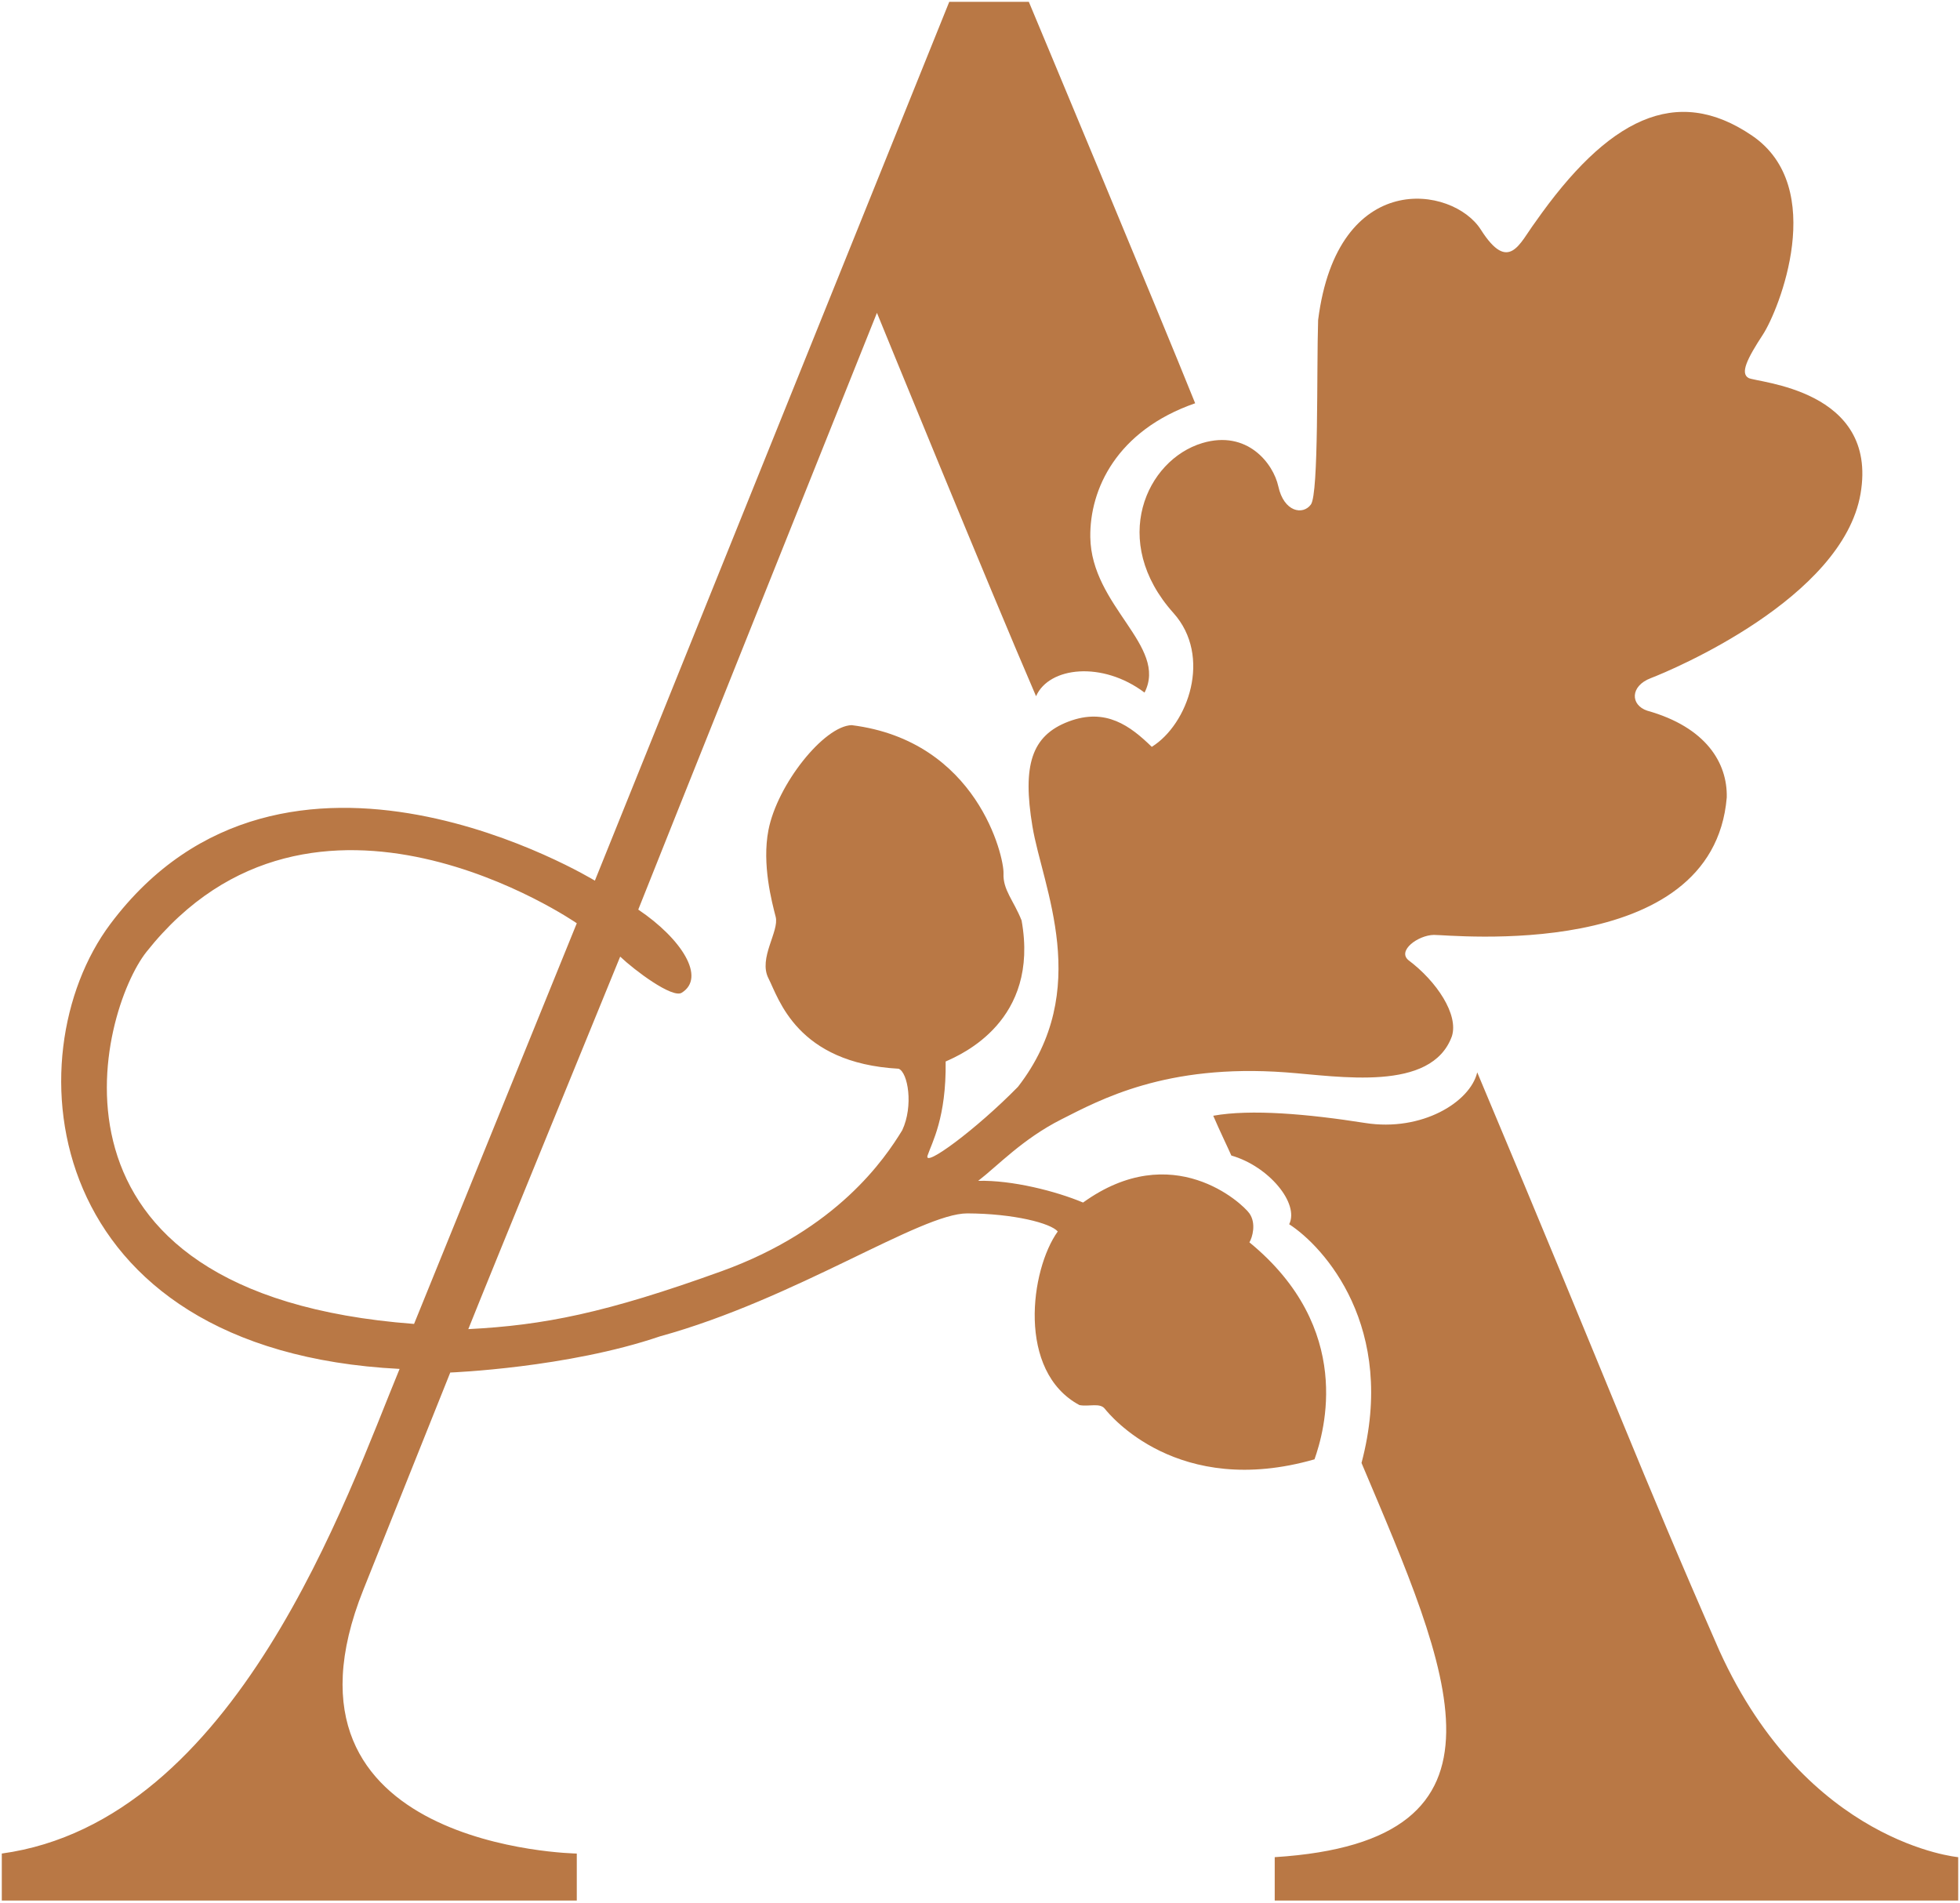
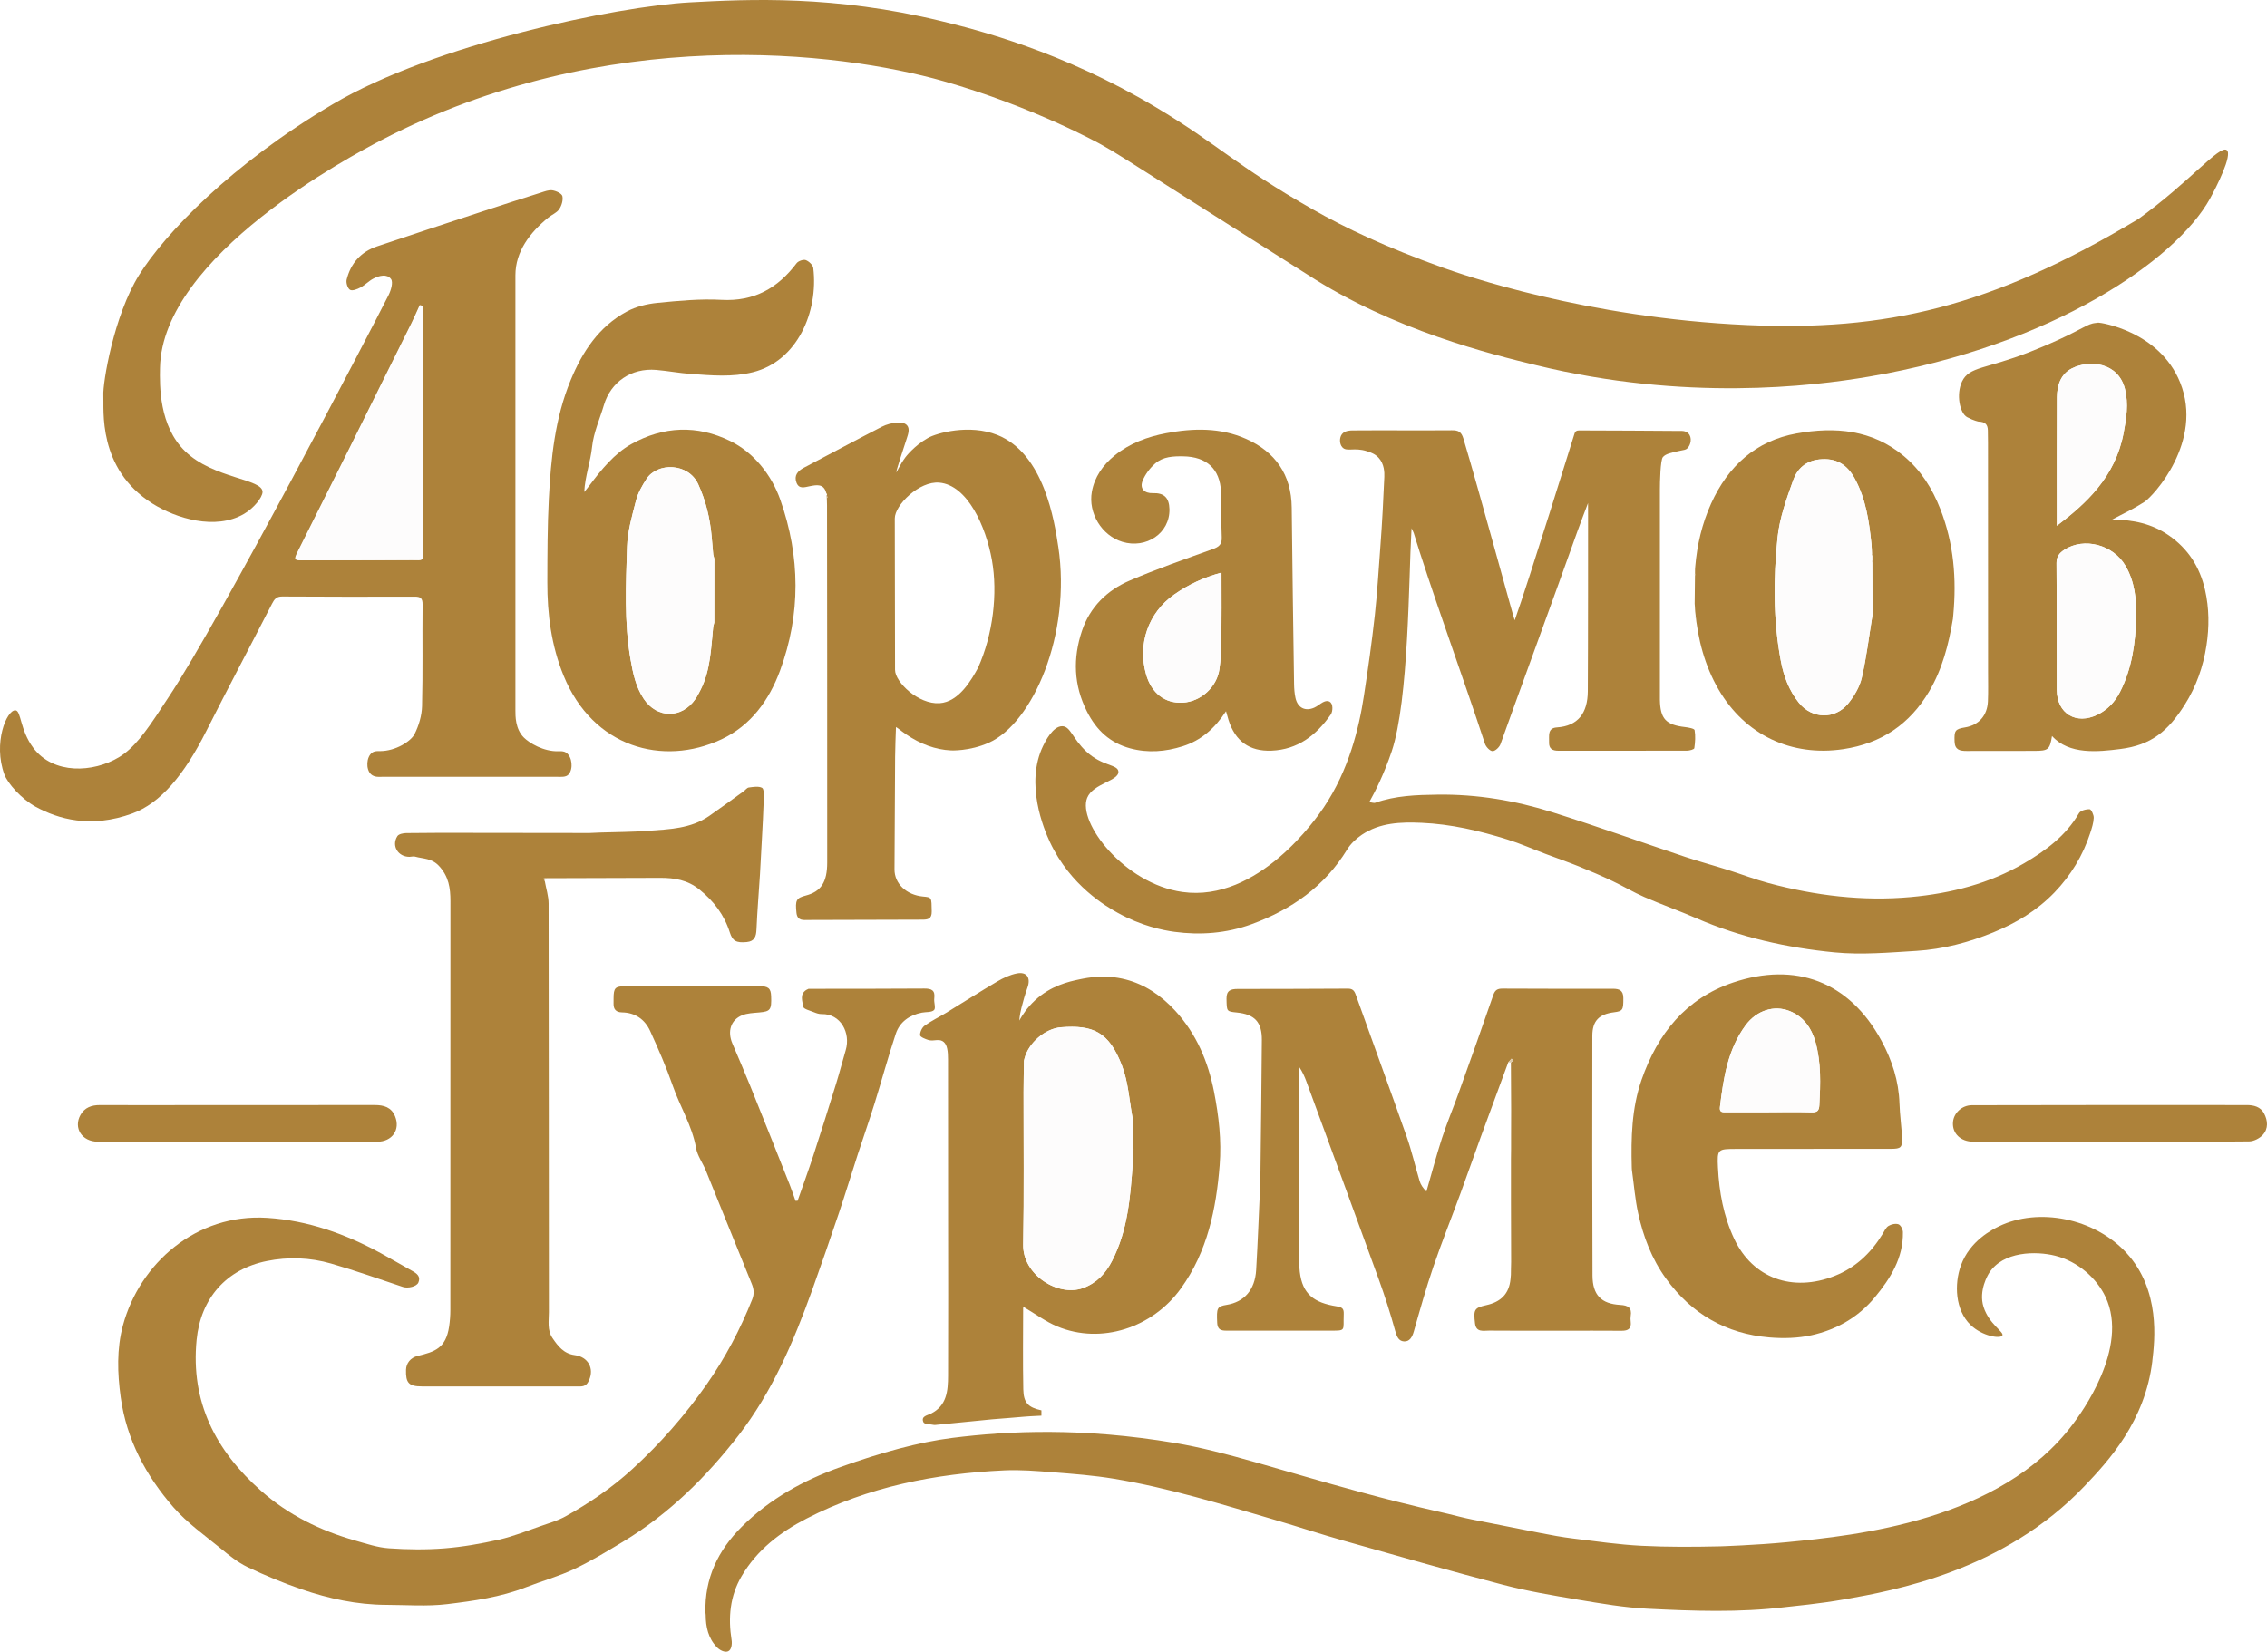
- <svg xmlns="http://www.w3.org/2000/svg" width="542px" height="526px">
-   <path fill-rule="evenodd" fill="rgb(185, 120, 69)" d="M352.500,525.500 C352.500,525.500 352.500,516.374 352.500,513.500 C422.602,509.072 400.842,462.138 376.500,404.500 C386.456,366.925 366.004,344.629 356.500,338.500 C359.358,332.748 350.861,322.461 340.500,319.500 C339.665,317.561 337.306,312.712 335.500,308.500 C345.904,306.619 361.759,308.015 377.500,310.500 C393.163,312.973 406.563,304.732 408.500,296.500 C448.011,390.468 452.594,404.275 475.500,456.500 C499.727,509.781 541.500,513.500 541.500,513.500 L541.500,525.500 L352.500,525.500 ZM456.500,187.500 C450.730,189.700 450.827,194.936 455.500,196.500 C471.816,201.075 477.728,210.996 477.500,220.500 C473.658,266.340 400.883,258.421 396.500,258.500 C392.117,258.579 386.304,262.880 389.500,265.500 C397.328,271.379 403.369,280.518 401.500,286.500 C395.858,302.087 370.352,297.587 355.500,296.500 C322.394,294.077 304.219,304.086 293.500,309.500 C282.781,314.914 275.810,322.422 270.500,326.500 C279.864,326.254 292.057,329.366 299.500,332.500 C324.238,314.671 343.537,332.717 345.500,335.500 C347.463,338.283 346.298,342.206 345.500,343.500 C374.574,367.329 366.213,395.792 363.500,403.500 C325.674,414.352 306.862,391.207 305.500,389.500 C304.138,387.793 301.101,388.998 298.500,388.500 C281.130,379.179 284.925,351.051 292.500,340.500 C290.578,338.214 280.379,335.552 267.500,335.500 C254.621,335.448 220.039,359.174 182.500,369.500 C156.923,378.214 124.778,379.489 124.512,379.499 C125.135,377.929 124.500,379.500 124.500,379.500 C124.500,379.500 124.511,379.500 124.512,379.499 C123.442,382.200 118.652,394.196 100.500,439.500 C71.793,511.149 159.500,512.500 159.500,512.500 L159.500,525.500 L0.500,525.500 C0.500,525.500 0.500,521.144 0.500,512.500 C65.454,503.544 95.988,413.595 110.500,378.500 C11.027,373.434 3.198,291.984 30.500,255.500 C78.745,191.030 164.500,243.500 164.500,243.500 L262.500,0.500 L284.500,0.500 C284.500,0.500 320.638,86.940 330.500,111.500 C308.760,119.053 301.319,135.320 301.500,148.500 C301.763,167.674 323.070,178.607 316.500,191.500 C304.860,182.726 290.103,184.334 286.500,192.500 C273.874,163.310 242.500,86.500 242.500,86.500 C242.500,86.500 177.950,247.709 176.500,251.500 C188.560,259.621 195.279,270.338 188.500,274.500 C185.898,276.097 175.457,268.280 171.500,264.500 C168.612,271.655 135.544,352.314 129.500,367.500 C150.321,366.433 167.458,363.069 199.500,351.500 C231.542,339.931 244.714,320.334 249.500,312.500 C252.649,305.757 251.078,296.516 248.500,295.500 C220.286,293.939 215.351,276.061 212.500,270.500 C209.649,264.939 215.533,257.516 214.500,253.500 C213.467,249.484 210.652,238.998 212.500,229.500 C214.945,216.932 227.817,200.743 235.500,200.500 C270.269,204.845 277.693,236.942 277.500,241.500 C277.307,246.058 280.293,248.942 282.500,254.500 C287.507,282.258 265.893,291.542 261.500,293.500 C261.707,309.058 257.693,315.942 256.500,319.500 C255.307,323.058 269.893,312.342 281.500,300.500 C302.307,273.658 288.293,245.342 285.500,228.500 C282.707,211.658 285.196,203.396 295.500,199.500 C305.804,195.604 312.580,200.739 318.500,206.500 C328.556,200.251 335.223,181.467 324.500,169.500 C306.726,149.664 316.949,127.143 332.500,122.500 C344.859,118.810 352.100,128.100 353.500,134.500 C355.045,141.561 360.281,142.517 362.500,139.500 C364.719,136.483 364.053,102.140 364.500,88.500 C369.828,46.463 401.767,51.335 409.500,63.500 C417.233,75.665 420.181,67.309 424.500,61.500 C444.570,32.840 463.442,23.160 484.500,37.500 C505.558,51.840 491.911,85.752 487.500,92.500 C483.089,99.248 481.200,103.181 483.500,104.500 C485.800,105.819 519.455,107.521 514.500,136.500 C509.545,165.479 462.270,185.300 456.500,187.500 ZM159.500,255.278 C159.500,255.278 86.693,204.917 40.500,263.192 C27.588,279.480 5.683,357.865 114.500,366.062 L159.500,255.278 Z" />
+ <svg xmlns="http://www.w3.org/2000/svg" id="_Слой_1" data-name="Слой 1" viewBox="0 0 1223.71 891.68">
+   <defs>
+     <style>
+       .cls-1 {
+         fill: #fdfcfc;
+       }
+ 
+       .cls-2 {
+         fill: #dac7a6;
+       }
+ 
+       .cls-3 {
+         fill: #ad823a;
+       }
+     </style>
+   </defs>
+   <path class="cls-3" d="m1130.19,441.48c-.11,2.76-1.02,5.54-1.89,8.21-3.96,12.19-10.46,22.89-19.33,32.11-9.35,9.72-20.67,16.52-33.04,21.57-13.3,5.43-27.16,9.08-41.48,9.96-14.73.9-29.66,2.23-44.26.8-25.56-2.5-50.65-8.06-74.44-18.39-9.29-4.04-18.85-7.43-28.13-11.47-5.93-2.58-11.51-5.95-17.36-8.71-5.86-2.76-11.82-5.33-17.82-7.76-5.98-2.41-12.08-4.52-18.11-6.8-6.89-2.6-13.64-5.61-20.65-7.8-15.09-4.72-30.47-8.32-46.34-9-11.2-.49-22.42-.11-32.18,6.42-3.07,2.06-6.05,4.84-7.96,7.96-12.2,19.95-30,32.43-51.63,40.36-13.6,4.98-27.75,5.97-41.58,4.11-6.33-.85-17.94-3.22-30.63-10.26-6.17-3.43-25.53-14.53-36.63-38.22-3.26-6.97-13.51-31.49-3.68-51.87.97-2.01,5.23-10.84,10.45-10.65,4.43.17,5.36,6.68,12.97,13.74,8.49,7.88,16.78,6.79,17.23,10.65.59,5.12-13.64,6.42-16.84,14.26-5.38,13.21,19.97,46.4,51.4,50.83,40.96,5.77,72.58-40.09,76.34-45.72,13.48-20.13,18.93-42.51,21.62-60.07,2.23-14.53,4.3-29.09,5.91-43.7,1.43-12.9,2.11-25.89,3.12-38.84.7-8.87,1.67-26.86,2-35.74.09-2.31.03-6.94-3.05-10.3-1.98-2.17-4.47-2.97-6.33-3.57-7.02-2.26-10.9.51-13.28-2.11-1.67-1.84-1.64-5.28-.2-7.11,1.56-1.98,4.57-1.99,5.84-2,17.83-.15,35.67.07,53.5-.08,3.53-.03,5.12.86,6.21,4.49,8.59,28.62,26.85,96.05,27.66,98.05,0,.01.02,0,.03,0,7.31-20.27,32.03-100.01,32.34-100.92.32-.92.9-1.54,2.33-1.54,18.3,0,36.6.18,54.9.28.56-.04,2.68-.13,4.14,1.31,2.2,2.17,1.38,6.33-.58,8.13-.95.87-1.68.74-4.57,1.4-3.79.87-7.06,1.43-8.59,3.3-1.34,1.62-1.6,13.26-1.6,17.62-.02,37.13-.01,112.71,0,113.38.2,10.3,3.25,13.54,13.57,14.73,1.84.21,5.02.8,5.16,1.63.55,3.17.32,6.55-.15,9.77-.09.64-2.54,1.33-3.9,1.33-23.16.07-46.32.03-69.48.04-3.13,0-5.16-1-5.02-4.58.14-3.37-1-7.66,4.17-8,11.52-.75,16.66-7.81,16.74-19.51.16-24.47.14-87.74.14-94.9,0-1.66-.02-6.74-.02-6.73-1.51,4.02-4.25,11.11-5.68,15.15-9.82,27.7-37.33,102.93-41.57,115-.58,1.66-2.85,3.82-4.29,3.78-1.44-.03-3.55-2.29-4.11-3.99-11.8-35.85-23.43-67.21-35.09-103.11-1.15-3.54-2.23-7.11-3.35-10.66,0,0,0,0,0,0-.38-.87-.77-1.73-1.15-2.59-.05.82-.1,1.64-.15,2.46-1.4,23.68-1.3,90.28-10.58,117.98-4.05,12.08-8.78,21.45-12.09,27.4,0,.01,0,.02.01.02,1.1.14,2.35.67,3.29.34,10.88-3.85,22.24-4.21,33.55-4.36,21.19-.29,41.93,3.19,62.04,9.52,24.03,7.57,47.76,16.1,71.66,24.09,7.62,2.55,15.39,4.64,23.05,7.05,7.34,2.31,14.54,5.11,21.96,7.1,25.16,6.74,50.85,9.9,76.8,7.52,21.44-1.96,42.28-7.2,61.13-18.26,11.73-6.88,22.53-14.85,29.58-27.01.83-1.43,3.83-2.2,5.77-2.12.85.04,2.26,3.03,2.19,4.62Z" />
+   <path class="cls-3" d="m1201.97,81.01c3.31,2.45-5.56,19.95-9.06,26.28-18.14,32.82-84.38,79.11-184.11,96.05-30.99,5.27-99.08,13.46-179.61-6.19-24.14-5.89-77.01-18.79-123.42-48.92-3.1-2.01-19.91-12.58-53.41-33.86-46.33-29.44-50.05-31.94-58.14-36.45,0,0-36.29-20.25-84.77-34.06-56.72-16.16-181.96-31.37-303.48,31.74-15.78,8.19-118.56,62.52-119.61,123.1-.17,9.55-.54,31.2,13.55,44.9,15.35,14.93,42.08,14.81,41.81,22.06-.11,2.92-4.64,8.63-10.02,11.78-.02.01-.04.02-.05.03-15.37,8.94-36.61,2.42-49.35-5.61-29.99-18.9-26.09-51.11-26.52-58.45-.37-6.45,5.56-42.97,19.35-65.03,13.79-22.07,49.55-59.61,104.52-92.13C234.61,23.73,332.91,3.43,372.41,1.28c32.19-1.75,77.95-3.9,135.48,10.06,19.17,4.65,65.14,16.18,115.98,46.52,33.75,20.14,43.03,31.42,84.71,55.15,17.83,10.15,39.81,20.58,70.28,31.49,10.11,3.62,77.25,27.1,164.13,30.97,74.48,3.31,131.24-9.22,211.35-57.29h0c27.4-19.8,43.79-40.01,47.62-37.17Z" />
+   <path class="cls-3" d="m504.19,545.29c-1.34,1.32-4.31.95-6.56,1.39-6.7,1.33-11.95,4.95-14.09,11.41-4.15,12.46-7.57,25.16-11.48,37.7-2.85,9.16-6.05,18.22-9.02,27.35-3.43,10.53-6.63,21.13-10.17,31.63-4.71,13.98-9.52,27.92-14.51,41.81-9.96,27.7-21.52,54.81-39.61,78.19-17.44,22.54-37.7,42.58-62.39,57.49-8.66,5.23-17.35,10.54-26.48,14.84-8.37,3.94-17.41,6.44-26.06,9.81-13.68,5.32-28.13,7.36-42.49,9.09-10.83,1.3-21.94.42-32.93.38-15.73-.06-30.94-3.35-45.7-8.42-9.91-3.41-19.65-7.46-29.11-11.98-5.21-2.5-9.9-6.3-14.41-10.01-8.75-7.17-18.2-13.83-25.56-22.27-14.84-17.02-25.35-36.6-28.47-59.41-1.78-12.96-2.21-26.04,1.21-38.76,8.98-33.37,39.51-60.56,77.94-58.06,21.95,1.42,42.13,8.64,61.28,19.09,5.69,3.1,11.29,6.41,16.96,9.56,2.51,1.39,4.66,2.98,3.31,6.24-.92,2.23-5.66,3.3-8.37,2.4-12.92-4.3-25.75-8.88-38.82-12.64-11.33-3.26-23.05-3.69-34.66-1.35-21.92,4.43-35.66,20.18-37.87,42.58-3.3,33.53,10.3,59.82,34.75,81.44,14.79,13.08,32.11,21.57,51,26.92,5.93,1.68,11.92,3.72,17.99,4.14,9.97.7,20.08.83,30.04.04,9.91-.79,19.81-2.53,29.52-4.73,7.6-1.72,14.94-4.69,22.34-7.26,4.57-1.59,9.33-2.97,13.52-5.3,12.87-7.18,24.92-15.36,35.95-25.43,15.18-13.87,28.57-29.17,40.27-45.88,9.95-14.22,18.09-29.6,24.53-45.8,1.19-3.01.92-5.58-.29-8.51-8.31-20.31-16.45-40.7-24.72-61.03-1.68-4.12-4.57-7.96-5.31-12.21-2.09-11.98-8.6-22.2-12.51-33.44-3.51-10.11-7.82-19.98-12.27-29.73-2.86-6.24-8.03-9.91-15.23-10.03-3.05-.05-4.58-1.57-4.52-4.65.02-.99,0-1.99.01-2.99.04-5.56.84-6.45,6.3-6.48,10-.07,20-.06,30-.06,14-.01,28-.03,41.99,0,5.27.01,6.61,1.14,6.76,5.44.27,7.43-.4,8.23-6.45,8.78-3.11.29-6.42.37-9.24,1.53-6.14,2.52-8.01,8.68-5.22,15.24,3.23,7.61,6.52,15.19,9.62,22.86,7.14,17.7,14.19,35.43,21.24,53.16,1.16,2.93,2.15,5.93,3.21,8.9.38-.01.76-.02,1.13-.03,2.88-8.26,5.9-16.46,8.61-24.77,4.19-12.81,8.22-25.68,12.21-38.55,1.85-5.99,3.4-12.07,5.18-18.08,2.68-9.07-2.61-19.65-13.06-19.38-1.41.04-2.91-.51-4.26-1.06-2.03-.82-5.48-1.69-5.63-2.88-.37-2.93-2.1-6.66,1.59-9.07.41-.21.83-.42,1.25-.63,20.83-.03,41.66.03,62.49-.14,4.03-.03,5.95.99,5.39,5.33-.28,2.13.94,5.23-.12,6.28Z" />
+   <path class="cls-3" d="m1161.83,734.7c-3.87,32.59-23.69,54-36.65,67.61-43.66,45.88-102.89,56.38-129.71,61.13-13.55,2.4-27.61,3.65-31.9,4.17-24.72,3-49.52,2.11-74.26.86-12.55-.63-25.06-2.8-37.48-4.88-13.59-2.28-27.23-4.57-40.54-8.05-28.72-7.5-57.26-15.67-85.82-23.75-12.41-3.51-24.66-7.56-37.04-11.2-28.78-8.47-57.49-17.36-87.16-22.29-10.87-1.8-21.91-2.63-32.91-3.5-8.74-.69-17.56-1.43-26.29-1.02-37.23,1.75-73.26,8.81-106.72,26.04-14.28,7.35-26.73,16.94-35.03,31.07-6.33,10.79-7.34,22.39-5.41,34.55.3,1.87.05,5.29-1.94,6.05s-4.65-.83-5.98-2.21c-4.66-4.79-6.03-10.98-6.06-17.5-.04-.42-.09-.84-.13-1.26-.48-18.36,6.73-33.47,19.53-46.23,15.28-15.22,33.46-25.18,53.36-32.3,21.91-7.84,42.33-13.47,60.39-15.74,30.72-3.86,70.32-5.63,120,2.71,27.58,4.63,57.09,14.88,100.75,26.68,28.6,7.73,40.51,10.06,46.8,11.61,4.35,1.07,8.69,2.21,13.09,3.08.15.03.32.06.51.1,5.42,1.08,25.87,5.12,34.27,6.78.43.09.83.17,1.2.24.12.02.24.05.35.07,6.06,1.2,12.16,2.32,18.29,3.07,12.22,1.5,24.44,3.29,36.72,3.91,14.13.72,28.32.62,42.47.3,0,0,19.35-.62,36.13-2.26,37.13-3.64,115.03-11.31,154.32-63.78,3.8-5.08,30.67-40.95,17.55-68.65-4.76-10.04-14.82-19.1-27.1-22.19-10.43-2.63-28.21-2.44-35.71,9.29-.42.66-5.87,9.44-3,18.39,3,9.37,11.25,13.49,10.13,15.39-1.09,1.85-10.77.46-17.16-5.72-8.33-8.05-8.84-22.06-5.23-32.05,4.88-13.53,17.21-19.54,20.54-21.17,21.15-10.31,51.5-4.59,68.89,14.39,18.44,20.14,15.23,47.29,13.92,58.26Z" />
+   <path class="cls-3" d="m282.78,398.17c-4.69-4.65-4.56-11.82-4.56-14.66,0-12.76,0-207.99,0-234.88,0-12.91,7.86-23.09,17.72-31.15,1.93-1.57,4.57-2.58,5.9-4.52,1.32-1.94,2.23-4.92,1.73-7.08-.34-1.43-3.37-2.82-5.37-3.13-1.98-.31-4.23.6-6.28,1.25-10.21,3.22-20.4,6.5-30.57,9.84-19.28,6.34-38.57,12.68-57.81,19.16-8.7,2.93-14.24,9.11-16.42,17.96-.42,1.68.54,4.75,1.83,5.5,1.26.73,3.96-.35,5.68-1.28,2.45-1.31,4.44-3.5,6.91-4.78,3.16-1.65,7.42-2.67,9.54.26,1.24,1.7-.02,6.05-1.32,8.63-8.63,17.23-91.28,176.06-118.87,217.24-1.25,1.86-2.52,3.82-3.83,5.82-8.61,13.15-14.93,21.7-22.89,26.47-13.81,8.28-35.29,9.46-46.21-5.09-7.28-9.7-6.48-20.16-9.68-20.26-4.74-.14-12.09,17.72-5.94,34.58,1.74,4.77,9.12,13.25,17.03,17.55,11.84,6.43,29.51,11.84,52.16,3.52,15.01-5.52,27.77-20.52,39.82-44.45,11.6-23.03,23.73-45.8,35.49-68.75,1.23-2.4,2.35-3.92,5.5-3.9,23.83.16,47.66.14,71.5.08,3.09-.01,4.3.79,4.27,4.22-.19,18.31.18,36.64-.29,54.94-.14,5.07-1.74,10.46-4.04,15.03-1.94,3.86-10.16,9.18-18.59,9.2-1.4,0-2.96-.15-4.37.88-3.09,2.28-3.45,8.92-.58,11.61,1.96,1.84,5.03,1.38,6.06,1.38h94.26c2.25,0,4.92.37,6.4-1.33,2.53-2.92,1.96-9.52-1.36-11.71-1.41-.92-2.91-.79-4.02-.75-8.27.26-15.92-4.54-18.81-7.4Zm-60.33-95.82c-19.48.08-38.96.13-58.44.15-5.48.01-5.61-.17-3.11-5.17,9.05-18.16,18.19-36.28,27.23-54.44,11.37-22.82,22.68-45.67,33.99-68.52,1.57-3.16,2.95-6.42,4.42-9.63.41.12.82.24,1.23.37.09,1.27.25,2.54.25,3.81.01,42.59.03,85.17-.01,127.76,0,6.58.46,5.64-5.56,5.67Z" />
+   <path class="cls-3" d="m880.24,713.47c.48,3.79-1.34,4.99-4.91,4.96-10.66-.1-21.33-.02-32-.02-13.16,0-26.33.04-39.49-.07-3.09-.03-7.06,1.16-7.64-3.97-.83-7.29-.47-8.33,6.03-9.76,7.83-1.72,12.38-6.04,13.14-14.11.07-.77.13-1.54.2-2.31.02-1.2.03-2.4.05-3.59.03-1.11.05-2.21.08-3.32-.03-10.87-.06-21.75-.09-32.62v-23.01c.02-1.77.04-3.54.06-5.31v-6.78c.01-4.74.03-9.47.04-14.2-.05-8.6-.09-17.19-.13-25.78.43-.38.86-.76,1.29-1.14-.32-.3-.64-.6-.95-.9-.58.64-1.17,1.27-1.75,1.91-4.96,13.46-9.96,26.92-14.88,40.4-3.66,10.03-7.15,20.11-10.83,30.12-4.88,13.3-10.16,26.46-14.74,39.86-3.93,11.52-7.22,23.26-10.55,34.97-.87,3.05-2.28,5.6-5.38,5.37-2.96-.21-3.9-2.9-4.73-5.9-2.56-9.28-5.5-18.49-8.78-27.55-12.91-35.61-26-71.16-39.05-106.73-1.01-2.75-2.19-5.43-3.94-7.99v14.76c.01,29.29.02,58.58.05,87.87,0,2.66-.04,5.35.27,7.98,1.44,12.19,7.84,16.68,19.8,18.6,2.95.48,4.04,1.1,3.93,4.11-.39,9.64,1.7,9.02-8.6,9.05-17.82.05-35.64-.01-53.47,0-3.11.01-6.03.28-6.24-4.29-.38-7.94-.09-8.79,5.07-9.64,9.57-1.57,15.33-8.08,15.97-18.85.89-15.04,1.43-30.1,2.13-45.16.06-2.33.12-4.67.18-7,.27-23.98.59-47.95.76-71.92.08-9.76-3.87-13.94-13.56-14.91-5.59-.56-5.36-.57-5.52-7.45-.1-4.56,2.45-5.24,5.98-5.25,19.83-.04,39.66-.04,59.49-.17,2.46-.02,3.46.95,4.25,3.15,9.13,25.54,18.48,51,27.48,76.59,2.79,7.9,4.64,16.13,7.06,24.17.57,1.92,1.73,3.66,3.66,5.57,2.78-9.64,5.34-19.35,8.43-28.88,2.64-8.12,5.98-16.01,8.87-24.05,6.34-17.67,12.67-35.34,18.79-53.09.96-2.8,2.33-3.49,5.01-3.48,19.84.1,39.67.11,59.5.08,3.53-.01,5.68.87,5.69,5.01.03,6.36-.24,7.07-5,7.68-8.13,1.03-11.72,4.6-11.74,12.72-.08,43.13-.09,86.25.09,129.37.05,10.6,4.73,15.31,15.02,15.9,4.14.24,6.37,1.5,5.6,6.01-.16.97-.13,2.01,0,2.99Z" />
+   <path class="cls-3" d="m412.28,431.41c-.22,7.26-.66,14.52-1.03,21.78-.33,6.3-.64,12.61-1.03,18.91-.62,9.87-1.45,19.72-1.87,29.58-.17,3.81-.97,6.47-5.27,6.89-5.72.55-7.68-.64-9.12-5.16-3.01-9.49-8.66-16.97-16.49-23.26-6.38-5.13-13.42-6.25-21.04-6.24-20.65.05-41.29.12-61.94.19-.39.06-.77.12-1.16.19.25.46.5.93.75,1.4.71,4.03,2.04,8.06,2.05,12.09.13,73.54.09,147.08.16,220.62,0,4.7-1,9.64,1.93,13.95,2.98,4.38,6.07,8.45,12.03,9.22,7.15.93,10.66,7.17,7.67,13.63-.7,1.52-1.62,3.3-4.77,3.3-28.49-.01-56.96,0-85.44-.03-7.05,0-8.74-1.89-8.55-8.95.1-3.51,2.38-6.56,6.25-7.5,9.3-2.26,15.28-4.11,17.03-15.93.44-2.95.66-5.96.66-8.94.04-73.54.04-147.09.04-220.63,0-7.03-.88-13.4-6.25-19.12-3.89-4.15-8.45-3.72-12.85-4.95-.91-.26-1.98.1-2.97.11-6.21.06-9.91-5.99-6.56-11.18.72-1.13,3.15-1.62,4.8-1.64,10.99-.16,21.98-.13,32.97-.12,21.98.01,43.96.05,65.93.08,2-.08,4-.17,6-.26,8.55-.28,17.13-.27,25.66-.92,11.36-.86,22.98-1.12,32.89-7.99,6.29-4.36,12.45-8.89,18.66-13.36.95-.68,1.78-1.91,2.78-2.03,2.4-.31,5.25-.84,7.15.17,1.1.58,1,3.98.93,6.1Z" />
+   <path class="cls-3" d="m655.31,589.27c-3.21-16.27-9.52-31.13-20.79-43.46-7.87-8.61-16.8-14.4-26.76-17-11.18-2.92-20.5-1.04-25.06-.09-5.77,1.21-15.45,3.36-24.09,11.4-4.23,3.94-6.85,8.02-8.39,10.84.22-2.79.69-5.11,1.15-6.87,1.19-4.56,1.73-6.55,3.3-11.05,1.83-5.22-.42-8.59-5.81-7.52-3.65.73-7.27,2.41-10.51,4.32-9.32,5.48-18.43,11.33-27.66,16.96-3.84,2.34-7.94,4.28-11.57,6.9-1.42,1.02-2.56,3.46-2.47,5.17.05.97,2.8,2.06,4.5,2.59,1.36.42,2.98.2,4.46.05,3.36-.34,4.98,1.59,5.63,4.43.44,1.92.49,3.95.49,5.94.04,28.63.03,57.26.04,85.89.02,28.29.11,56.59-.01,84.88-.03,8.07-.59,16.2-9.25,20.5-2.08,1.03-5.51,1.41-4.04,4.67.51,1.14,3.82,1.02,5.86,1.47.16.03.33,0,.5-.02,15.42-1.53,15.23-1.51,30.66-3.04,1.73-.04,19.09-1.63,20.82-1.67,1.95-.1,3.9-.2,5.84-.3v-2.88c-7.11-1.57-9.64-4.02-9.78-11.36-.28-14.64-.1-29.28-.08-43.92,0-.21.42-.41.43-.42,6.06,3.56,11.73,7.82,18.08,10.45,23.53,9.73,51.3.84,66.74-20.69,14.24-19.84,18.94-42.69,20.82-66.34,1.07-13.38-.46-26.67-3.05-39.83Zm-43.67,36.06l-.15,2.28c-1.31,18.21-2.61,36.43-11.21,53.11-3.46,6.7-8.17,11.86-15.57,14.6-13.41,4.97-32.71-7-32.4-23.41.52-27.43.17-54.88.21-82.33.01-5.65.14-11.3.22-16.95.1-.42.2-.85.3-1.28,2.22-8.42,11.14-16.11,19.7-16.77,17.1-1.32,25.86,2.3,32.89,20.72,3.47,9.08,3.99,19.29,5.85,28.99.12,5.42.24,10.84.37,16.27-.07,1.59-.14,3.18-.21,4.77Z" />
+   <path class="cls-3" d="m394.19,238.09c-17.9-8.77-36.01-8.06-53.49,1.7-8.98,5.01-16.28,13.92-22.42,22.19-.92,1.24-1.93,2.42-2.91,3.63.48-8.73,3.38-16.25,4.23-24.42.8-7.61,4.15-14.95,6.36-22.42,3.71-12.59,14.83-20.21,28.26-19.07,6.25.53,12.45,1.73,18.7,2.18,11.18.8,22.32,1.85,33.51-.95,23.95-6,35.41-32.59,32.58-56.22-.19-1.64-2.37-3.68-4.07-4.3-1.32-.47-4.03.48-4.94,1.68-10.19,13.49-22.94,20.74-40.52,19.79-11.48-.63-23.11.48-34.59,1.62-5.65.56-11.63,2.02-16.58,4.7-15.08,8.12-23.96,21.72-30.31,37.13-8.44,20.48-10.62,42.18-11.74,63.97-.77,14.95-.77,29.95-.81,44.93-.05,17.33,2.15,34.29,8.78,50.52,15.84,38.77,53.54,49.15,85.12,34.42,15.9-7.41,25.81-21.16,31.7-37.1,11.27-30.54,10.97-61.52.17-92.22-4.75-13.5-14.35-25.54-27.03-31.76Zm-8.63,97.95c-.19.76-.38,1.52-.57,2.28-1.2,11.51-1.4,23.23-6.74,33.92-.89,1.78-1.81,3.57-2.93,5.2-7.31,10.6-20.66,10.55-27.81-.15-4.31-6.46-5.86-13.89-7.16-21.4-3.48-20.11-2.48-40.4-1.86-60.61.26-8.41,2.71-16.84,4.84-25.09,1.05-4.07,3.29-7.96,5.6-11.55,5.86-9.14,22.63-8.88,27.97,2.81,4.13,9.04,6.37,18.4,7.24,28.19.29,3.25.57,6.49.85,9.74.2.75.4,1.5.6,2.26-.01,11.47-.02,22.94-.03,34.4Z" />
+   <path class="cls-3" d="m571.24,295.07c-2.04-13.51-7.59-50.27-32.97-60.29-15.1-5.97-32.66-1-37.35,1.65-7.62,4.29-12.19,10.45-12.19,10.45-2.96,3.98-4.71,8.16-4.9,8.06-.31-.15,3.48-11.7,5.7-18.44.69-2.08,1.61-4.89.23-6.69-.95-1.24-2.73-1.87-5.31-1.69-2.86.2-5.9.95-8.44,2.26-14.1,7.25-28.07,14.77-42.11,22.14-3.36,1.76-5.38,4.22-3.97,8.02,1.37,3.66,4.37,2.5,7.22,1.94,3.62-.71,7.51-1.5,8.84,3.62.16.28.35.55.45.84.04.11-.13.28-.21.43.07,1.83.19,3.65.19,5.48.04,27.14.07,54.28.08,81.41.02,37.13.04,74.25.02,111.38,0,10.63-3.34,15.68-11.61,17.83-5.13,1.33-5.7,2.58-4.99,9.28.48,4.57,3.83,3.9,6.72,3.9,20.33-.02,40.65-.14,60.98-.17,3.16,0,5.4-.25,5.32-4.49-.13-7.55.11-7.55-4.7-8-9-.85-15.43-6.98-15.39-14.64.11-20.3.18-40.6.33-60.9.04-5.32.3-10.63.46-15.95.36.23.72.47,1.08.7,1.43,1.07,2.83,2.2,4.31,3.2,7.83,5.32,15.9,8.31,24.23,8.71,0,0,9.97.57,20.54-4.16,23.62-10.57,44.63-58.31,37.45-105.88Zm-35.81,7.27c3.23,18.05.61,40.11-7.48,58.15-3.36,6.1-10.17,18.48-20.81,19.14-11.44.72-24-11.43-24-18,0-13.37-.14-72.33-.14-81.74,0-7.24,13.21-20.29,24.04-19.34,15.23,1.34,25.15,23.74,28.39,41.78Z" />
+   <path class="cls-3" d="m1190.24,318.35c-2.81-12.24-9.1-22.09-19.49-29.29-9.13-6.32-19.36-8.58-30.82-8.47,3.14-1.7,6.19-3.2,9.12-4.73,0,0,4.07-2.1,8.41-4.85,4.81-3.05,32.22-32.75,19.34-64.57-11.24-27.75-43.11-32.35-44.13-32.26-1.04.1-2.07.26-2.07.26-.34.06-.66.11-.95.17-4.24,1.07-7.48,4.12-23.95,11.25,0,0-4.53,1.98-9.9,4.09-23.9,9.41-32.75,7.8-36.68,15.96-3.33,6.93-1.28,17.12,2.72,19.3,3.52,1.91,6.19,2.4,6.19,2.4,3.44.09,4.92,1.47,5,4.7.06,2.33.08,4.66.08,6.99.01,41.11.02,82.23.03,123.34,0,5.33.14,10.66-.08,15.98-.33,7.73-4.97,12.86-12.36,14.08-5.42.9-5.86,1.72-5.63,7.71.18,4.49,2.99,5,6.45,5,12.16-.02,24.32,0,36.48-.04,7.72-.02,8.44-.65,9.66-8.04,9.18,10.25,24.94,8.54,36.82,7.04,16.74-2.1,25.75-9.61,34.8-23.87,6.25-9.86,10-20.63,11.75-31.98,1.54-10.01,1.51-20.16-.79-30.18Zm-79.91-103.92c.04-6.46,2.08-12.56,8.13-15.58,9.62-4.81,24.93-3.16,28.55,11.09,2.06,8.1.77,16.07-.75,24.03-4.51,23.61-20.23,37.94-35.97,49.85,0-23.54-.07-46.46.04-69.39Zm42.8,118.58c-.43,14.07-2.26,27.85-8.8,40.61-2.73,5.33-6.67,9.53-12.09,12.19-11.57,5.69-21.94-.58-22-13.41-.1-22.79.03-45.59-.15-68.39-.03-3.59,1.61-5.51,4.25-7.22,10.59-6.88,26.3-2.81,33.01,8.71,4.94,8.49,5.88,17.9,5.78,27.51Z" />
+   <path class="cls-3" d="m1024.77,660.93c-1.55-.54-3.92-.01-5.4.91-1.42.89-2.23,2.82-3.18,4.37-6.26,10.23-14.55,18.13-25.85,22.59-22.82,9.01-44.27,1.18-54.23-20-5.73-12.18-8.13-25.25-8.77-38.57-.48-9.93-.12-9.97,10.08-9.98,27.83-.03,55.65-.02,83.47-.05,5.12-.01,6.01-.71,5.82-5.71-.24-6.27-1.19-12.52-1.38-18.8-.38-12.09-4.02-23.29-9.66-33.73-17.43-32.32-46.64-42.8-80.11-31.55-25.56,8.58-40.81,27.65-49.46,52.56-5.34,15.39-5.71,31.31-5.28,47.33.02.42.05.85.07,1.27,1.1,7.85,1.7,15.81,3.4,23.52,2.78,12.56,7.27,24.46,14.96,35.09,13.85,19.16,32.47,29.86,55.86,31.84,7.53.64,15.46.44,22.8-1.2,13.37-2.98,25.1-9.59,34.02-20.35,8.51-10.27,15.5-21.3,15.26-35.32-.03-1.49-1.23-3.82-2.42-4.22Zm-96.36-63.19c1.88-15.59,4.17-31.08,13.84-44.21,5.92-8.02,15.37-11.11,23.84-7.69,7.51,3.02,11.77,9.22,13.88,16.69,3.15,11.16,2.71,22.63,2.11,34.1-.15,3.05-1.21,3.92-4.2,3.85-7.65-.2-15.32-.07-22.98-.07v.03h-23c-1.85,0-3.85.26-3.49-2.7Z" />
+   <path class="cls-3" d="m1047.41,274.89c-4.41-11.29-10.56-21.04-19.83-28.76-17.05-14.2-37.11-15.84-57.69-12.15-22.09,3.96-37.1,17.64-46.25,37.89-4.9,10.85-7.59,22.29-8.57,34.14-.03.39-.06.79-.09,1.18-.07,6.25-.14,12.49-.21,18.74.03.43.07.85.1,1.28.03.58.07,1.17.1,1.75.03.4.06.79.08,1.19,1.44,14.88,5.07,29.11,12.66,42.14,14.27,24.49,39.29,36.33,67.31,32.14,20.43-3.05,35.78-13.39,46.29-31.12,7.2-12.15,10.58-25.51,12.87-39.24.06-.67.13-1.34.19-2,1.82-19.56.3-38.62-6.96-57.18Zm-36.68,57.32c-1.85,11.24-3.19,22.61-5.75,33.69-1.15,4.97-4.09,9.91-7.36,13.93-7.07,8.67-19.42,8.38-26.48-.3-5.4-6.63-8.34-14.54-9.89-22.87-4.12-22.06-4.02-44.37-1.73-66.5,1.08-10.54,4.87-20.94,8.48-31.02,2.14-5.99,6.72-10.32,14.06-11.11,9.08-.97,15.01,2.76,19.16,10.39,6.03,11.08,7.75,23.24,9,35.52.16,1.65.17,3.32.25,4.98.04.44.09.87.14,1.3.07,10.23.13,20.47.2,30.7-.03.43-.06.86-.08,1.29Z" />
+   <path class="cls-3" d="m714.12,379.11c-1.6.86-2.99,2.15-4.64,2.89-4.95,2.22-9.05.12-10.21-5.29-.52-2.42-.7-4.95-.74-7.44-.46-31.75-.94-63.49-1.27-95.24-.18-17.79-8.86-30.09-24.68-37.11-13.81-6.13-28.48-5.84-43.07-3.06-10.14,1.93-19.68,5.43-27.87,12.07-6.35,5.16-10.83,11.66-12.26,19.54-2.07,11.45,5.26,23.64,16.49,27.05,12.75,3.88,25.74-4.58,25.39-17.73-.16-6.12-2.96-8.78-8.98-8.56-4.57.17-7.21-2.52-5.49-6.72,1.42-3.49,3.98-6.88,6.85-9.36,4.2-3.64,9.67-3.89,15.14-3.79,12.5.22,19.73,6.71,20.33,19.13.39,8.15-.03,16.33.38,24.47.19,3.96-1.46,5.26-4.91,6.5-15.02,5.4-30.13,10.68-44.79,16.97-12.2,5.23-21.46,14.31-25.75,27.14-4.93,14.74-4.53,29.3,2.73,43.61,5.11,10.08,12.45,16.9,23.31,19.83,9.56,2.58,19.06,1.82,28.4-1.16,9.92-3.16,17.28-9.66,23.32-18.9.64,2.24.96,3.53,1.36,4.79,3.62,11.33,11.21,16.98,23.17,16.51,14.16-.55,24.19-8.33,31.99-19.48.7-.99.93-2.51.89-3.77-.09-3.21-2.26-4.41-5.09-2.89Zm-54.82-32.6c-.06,4.91-.4,9.84-1.07,14.7-1.34,9.71-10,17.52-19.67,18.11-9.66.58-17-5.05-19.91-15.3-4.66-16.39,1.17-33.16,15.07-42.99,7.64-5.4,16-9.3,25.63-11.92,0,12.86.1,25.13-.05,37.4Z" />
+   <path class="cls-3" d="m203.63,616.37c-16.15.06-32.3,0-48.45,0-8.99-.01-17.98,0-26.97,0-25.14,0-50.28.05-75.42-.03-8.57-.02-13.31-7.44-9.32-14.48,2.26-3.97,5.97-5.3,10.49-5.28,18.48.09,36.96.01,55.44,0,30.97,0,61.94.02,92.9-.02,4.86,0,8.94,1.14,10.95,6.07,2.96,7.22-1.53,13.71-9.62,13.74Z" />
+   <path class="cls-3" d="m1221.41,612.71c-1.73,1.87-4.85,3.46-7.36,3.48-24.81.26-49.62.16-74.43.16v.02c-24.81,0-49.63.02-74.44-.02-6.87-.01-11.46-4.52-10.97-10.55.41-5,4.87-9.13,10.22-9.15,24.82-.08,49.63-.09,74.44-.1,24.64-.01,49.29.03,73.93.02,3.85,0,7.42.95,9.3,4.46,2.07,3.86,2.44,8.3-.69,11.68Z" />
+   <path class="cls-2" d="m680.38,633.42c-.06,2.33-.12,4.67-.19,7,.06-2.33.12-4.67.19-7Z" />
+   <path class="cls-2" d="m815.71,599.36c-.01,4.73-.02,9.47-.03,14.2.01-4.73.02-9.47.03-14.2Z" />
+   <path class="cls-2" d="m324.21,449.44c-2,.09-4,.17-6,.26,2-.09,4-.17,6-.26Z" />
+   <path class="cls-2" d="m816.87,572.44c-.43.38-.86.76-1.29,1.14-.47-.05-.94-.09-1.41-.13.58-.64,1.17-1.27,1.75-1.91.31.3.63.6.95.9Z" />
+   <path class="cls-2" d="m815.67,620.34c-.02,1.77-.04,3.54-.07,5.3.02-1.77.04-3.54.07-5.3Z" />
+   <path class="cls-2" d="m758.5,342.85c.25-.72.5-1.44.76-2.16-.25.72-.5,1.44-.76,2.16Z" />
+   <path class="cls-2" d="m1054.18,337.7c.06-.67.13-1.33.19-2-.06.67-.13,1.33-.19,2Z" />
+   <path class="cls-2" d="m815.7,681.28c-.02,1.11-.05,2.21-.07,3.32.02-1.11.05-2.21.07-3.32Z" />
+   <path class="cls-2" d="m294.49,474.1c-.14.53-.27,1.06-.41,1.59-.25-.47-.5-.94-.75-1.4.39-.07.77-.13,1.16-.19Z" />
+   <path class="cls-2" d="m815.56,688.18c-.06.77-.13,1.54-.19,2.31.06-.77.13-1.54.19-2.31Z" />
+   <path class="cls-2" d="m484.03,394.02c.36.23.72.47,1.08.7-.36-.23-.72-.47-1.08-.7Z" />
+   <path class="cls-2" d="m880.82,630.3c.02.42.05.84.07,1.27-.02-.42-.05-.84-.07-1.27Z" />
+   <path class="cls-2" d="m915.07,309.64c-.03.39-.06.79-.09,1.18-.08-.28-.21-.56-.24-.84-.01-.1.21-.23.33-.34Z" />
+   <path class="cls-2" d="m815.61,647.19c0,.49,0,.98,0,1.47,0-.49,0-.98,0-1.47Z" />
+   <path class="cls-2" d="m914.77,329.56c.03.43.07.85.1,1.28-.03-.43-.07-.85-.1-1.28Z" />
+   <path class="cls-2" d="m446.83,268.46c.04.11-.13.28-.21.43-.12-.27-.27-.54-.35-.83-.04-.12.07-.29.11-.44.16.28.35.55.45.84Z" />
+   <path class="cls-2" d="m915.05,333.78c-.12-.27-.29-.53-.36-.82-.02-.09.18-.24.28-.37.03.4.06.79.08,1.19Z" />
+   <path class="cls-2" d="m312.14,748.5c.38-.03.75-.05,1.13-.08-.38.03-.75.05-1.13.08Z" />
+   <path class="cls-2" d="m436.43,533.81c-.42.21-.83.43-1.25.64.42-.21.83-.43,1.25-.64Z" />
+   <path class="cls-2" d="m380.81,865.1c.04.42.08.84.12,1.26-.04-.42-.08-.84-.12-1.26Z" />
+   <path class="cls-1" d="m228.08,165.09c.09,1.27.25,2.54.25,3.82.01,42.58.03,85.17-.01,127.75,0,6.59.46,5.65-5.56,5.67-19.48.08-38.96.13-58.44.16-5.49,0-5.61-.18-3.11-5.18,9.06-18.16,18.19-36.27,27.23-54.43,11.37-22.82,22.69-45.67,33.99-68.52,1.57-3.16,2.95-6.42,4.42-9.63.41.12.82.25,1.23.37Z" />
+   <path class="cls-1" d="m611.49,627.61c-1.31,18.21-2.61,36.43-11.21,53.1-3.46,6.71-8.17,11.87-15.57,14.61-13.41,4.96-32.7-7.01-32.39-23.41.52-27.44.16-54.89.21-82.33,0-5.65.14-11.3.22-16.95.1-.43.2-.86.31-1.28,2.22-8.42,11.14-16.11,19.7-16.77,17.1-1.32,25.86,2.31,32.89,20.72,3.47,9.08,3.99,19.29,5.85,28.99.12,5.42.24,10.84.37,16.26-.07,1.59-.14,3.19-.21,4.78-.05.76-.1,1.52-.14,2.28Z" />
+   <path class="cls-2" d="m611.85,620.55c-.12-5.42-.24-10.84-.37-16.26.12,5.42.24,10.84.37,16.26Z" />
+   <path class="cls-2" d="m611.49,627.61c.05-.76.1-1.52.14-2.28-.05.76-.1,1.52-.14,2.28Z" />
+   <path class="cls-2" d="m553.04,571.35c-.1.43-.2.86-.31,1.28.1-.43.2-.86.31-1.28Z" />
+   <path class="cls-1" d="m385.59,301.64c0,11.47-.02,22.94-.03,34.41-.19.76-.38,1.52-.57,2.27-1.2,11.52-1.4,23.23-6.75,33.92-.89,1.78-1.81,3.57-2.93,5.2-7.3,10.6-20.66,10.55-27.81-.15-4.32-6.46-5.86-13.89-7.16-21.4-3.48-20.11-2.48-40.4-1.86-60.6.26-8.42,2.71-16.84,4.84-25.09,1.05-4.07,3.29-7.97,5.6-11.56,5.86-9.13,22.63-8.88,27.98,2.81,4.13,9.04,6.37,18.4,7.24,28.19.29,3.25.57,6.49.85,9.74.2.75.39,1.51.59,2.26Z" />
+   <path class="cls-2" d="m385,341.68c.19-.76.38-1.52.57-2.27-.19.76-.38,1.52-.57,2.27Z" />
+   <path class="cls-2" d="m385.59,305c-.2-.75-.39-1.51-.59-2.26.2.75.39,1.51.59,2.26Z" />
+   <path class="cls-1" d="m1153.13,333.01c-.43,14.07-2.26,27.85-8.79,40.61-2.73,5.33-6.68,9.53-12.09,12.19-11.57,5.68-21.94-.58-22-13.41-.1-22.8.03-45.6-.16-68.39-.03-3.59,1.62-5.51,4.25-7.22,10.59-6.88,26.31-2.82,33.01,8.71,4.94,8.49,5.89,17.9,5.78,27.51Z" />
+   <path class="cls-1" d="m1110.29,283.82c0-23.54-.07-46.46.05-69.39.03-6.46,2.08-12.56,8.13-15.59,9.62-4.81,24.93-3.16,28.55,11.1,2.06,8.1.76,16.07-.76,24.03-4.51,23.61-20.23,37.93-35.97,49.85Z" />
+   <path class="cls-1" d="m954.89,600.44c-7.66,0-15.33,0-22.99,0-1.85,0-3.86.26-3.5-2.7,1.89-15.59,4.17-31.09,13.85-44.21,5.91-8.02,15.37-11.11,23.83-7.7,7.52,3.03,11.77,9.22,13.88,16.69,3.15,11.16,2.7,22.64,2.11,34.1-.16,3.06-1.21,3.93-4.2,3.85-7.66-.2-15.33-.07-22.99-.07v.03Z" />
+   <path class="cls-1" d="m1010.73,332.2c-1.84,11.25-3.19,22.61-5.75,33.69-1.15,4.97-4.08,9.91-7.36,13.93-7.07,8.67-19.42,8.38-26.48-.3-5.4-6.63-8.33-14.54-9.89-22.87-4.12-22.06-4.01-44.37-1.73-66.5,1.09-10.54,4.87-20.94,8.48-31.02,2.14-5.99,6.72-10.32,14.06-11.1,9.08-.97,15.01,2.75,19.16,10.39,6.03,11.08,7.74,23.24,8.99,35.52.17,1.65.17,3.32.25,4.98-.06.15-.2.31-.17.43.06.3.21.58.32.86.07,10.23.13,20.47.2,30.7-.03.43-.06.86-.08,1.29Z" />
+   <path class="cls-2" d="m1010.61,303.85c-.11-.29-.25-.57-.32-.86-.03-.13.11-.29.17-.43.05.43.09.86.14,1.3Z" />
+   <path class="cls-2" d="m1010.73,335.84c.03-.43.06-.86.08-1.29-.03.43-.06.86-.08,1.29Z" />
+   <path class="cls-1" d="m659.35,309.11c0,12.86.1,25.13-.05,37.4-.06,4.91-.39,9.84-1.07,14.7-1.34,9.71-10,17.52-19.67,18.11-9.67.59-17.01-5.05-19.92-15.29-4.66-16.39,1.17-33.17,15.08-42.99,7.64-5.4,16-9.3,25.62-11.91Z" />
</svg>
